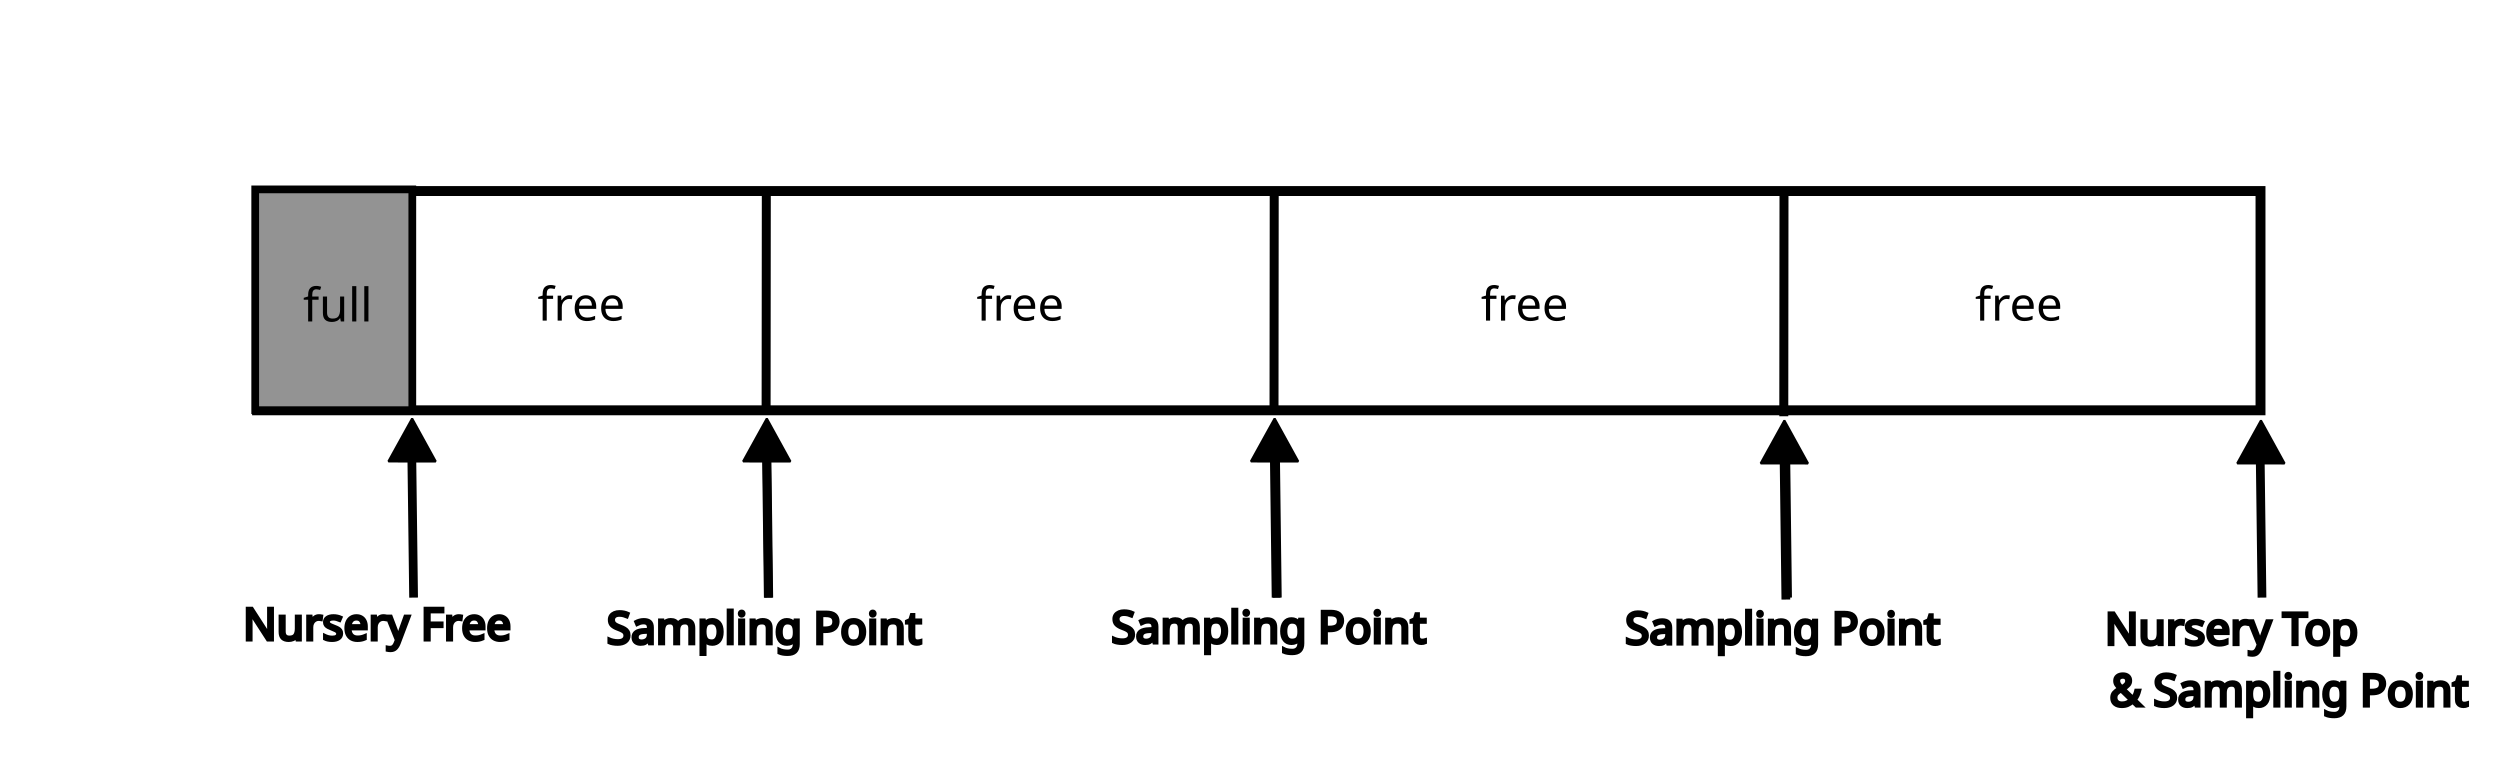
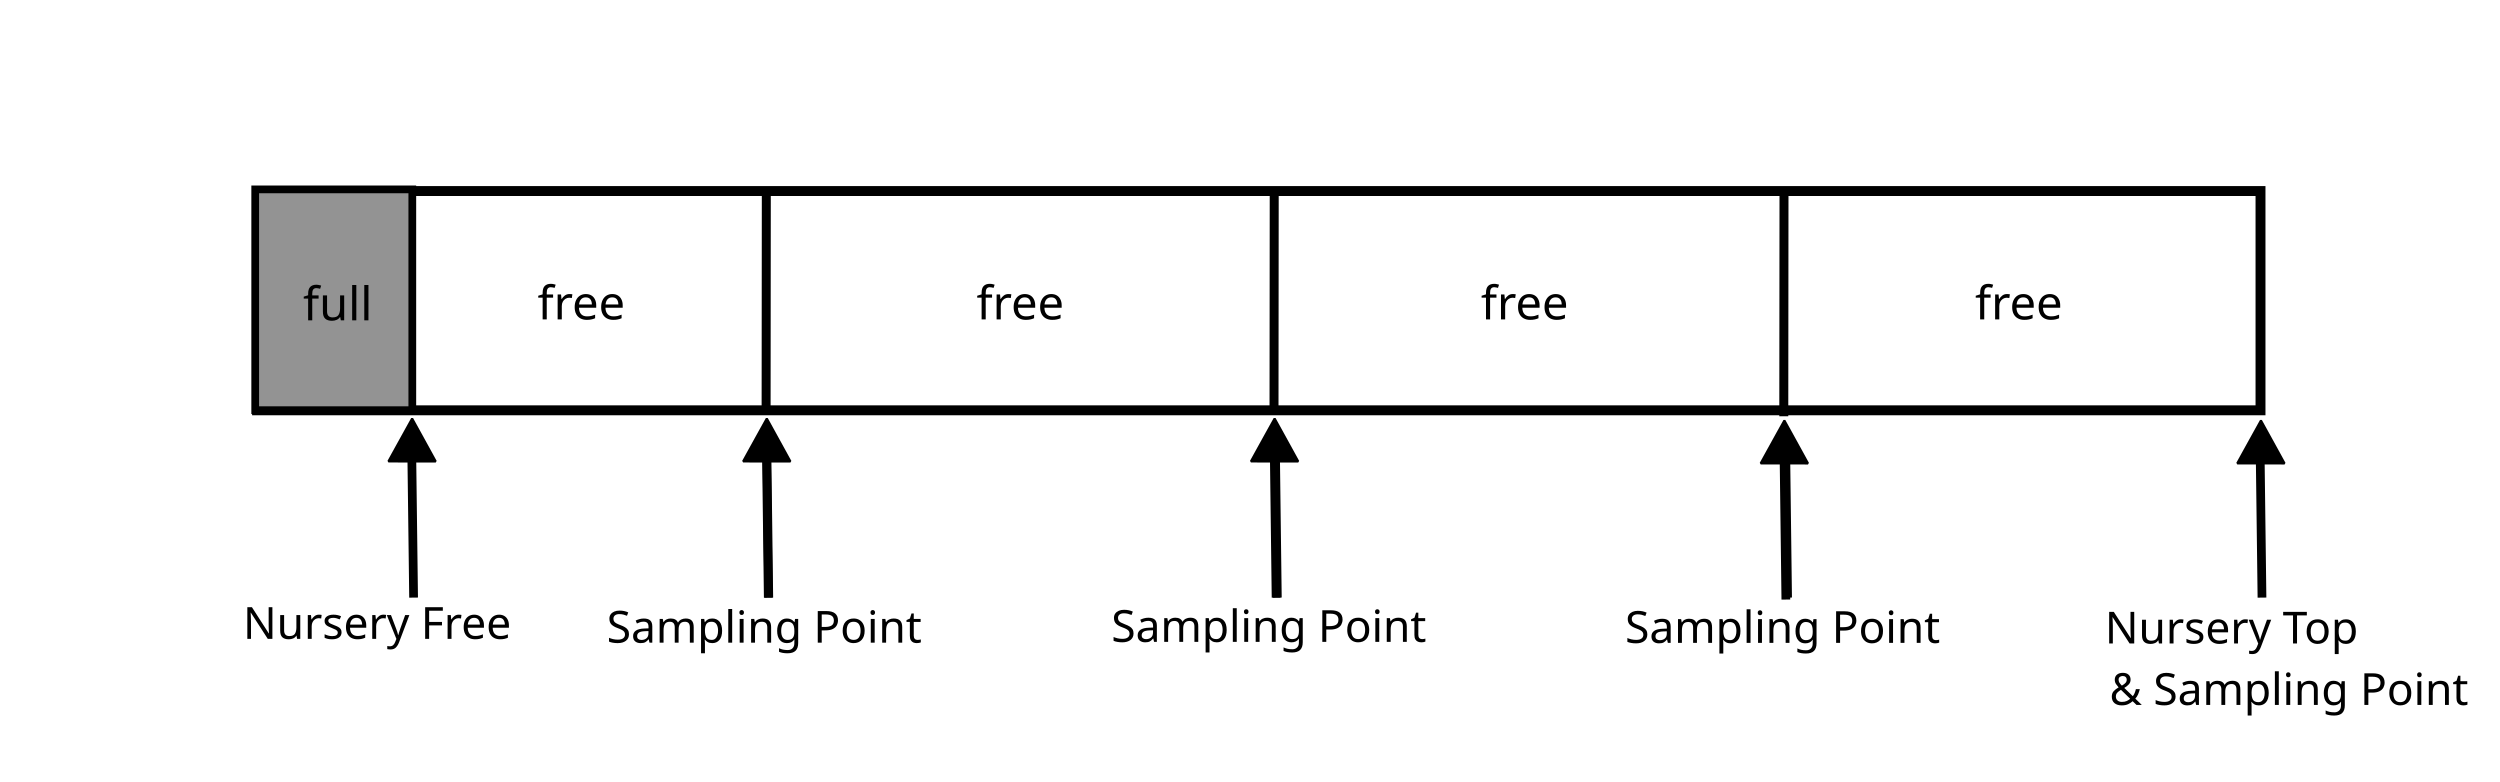
<svg xmlns="http://www.w3.org/2000/svg" width="1280" height="400" viewBox="0 0 338.667 105.833" version="1.1" id="svg1">
  <defs id="defs1">
    <rect x="106.813" y="67.461" width="44.974" height="40.155" id="rect7" />
    <rect x="1025.59" y="68.146" width="110.169" height="89.725" id="rect11" />
    <rect x="219.201" y="111.304" width="728.021" height="69.281" id="rect10" />
    <rect x="252.138" y="102.218" width="657.604" height="69.281" id="rect9" />
    <rect x="757.326" y="520.411" width="274.661" height="40.155" id="rect8" />
    <rect x="1022.35" y="510.773" width="116.45" height="114.041" id="rect6" />
    <rect x="768.569" y="497.121" width="101.994" height="141.346" id="rect5" />
    <rect x="1121.131" y="441.706" width="3.212" height="33.73" id="rect4" />
    <rect x="852.895" y="425.644" width="317.226" height="32.927" id="rect3" />
    <rect x="552.936" y="439.297" width="207.2" height="34.533" id="rect22" />
    <rect x="652" y="231" width="110" height="98" id="rect21" />
    <rect x="192.687" y="244.659" width="141.068" height="25.456" id="rect20" />
    <rect x="204" y="230" width="346" height="54" id="rect18" />
    <linearGradient id="swatch18">
      <stop style="stop-color:#000000;stop-opacity:1;" offset="0" id="stop18" />
    </linearGradient>
    <clipPath clipPathUnits="userSpaceOnUse" id="clipPath5">
      <path id="path5" style="stroke-width:0.1;stroke-linecap:square;paint-order:markers fill stroke;stop-color:#000000" d="M 438.251,553.764 H 1298.121 V 755.159 H 438.251 Z" />
    </clipPath>
    <rect x="192.687" y="244.659" width="141.068" height="25.456" id="rect20-4" />
    <rect x="192.687" y="244.659" width="141.068" height="25.456" id="rect20-1" />
    <rect x="552.936" y="439.297" width="207.2" height="34.533" id="rect22-9" />
    <rect x="552.936" y="439.297" width="207.2" height="34.533" id="rect22-4" />
    <rect x="552.936" y="439.297" width="207.2" height="34.533" id="rect22-5" />
    <rect x="192.687" y="244.659" width="141.068" height="25.456" id="rect20-42" />
    <rect x="192.687" y="244.659" width="141.068" height="25.456" id="rect20-4-3" />
    <rect x="757.326" y="520.411" width="274.661" height="40.155" id="rect8-8" />
    <rect x="192.687" y="244.659" width="141.068" height="25.456" id="rect20-4-4" />
    <rect x="757.326" y="520.411" width="274.661" height="40.155" id="rect8-8-0" />
    <rect x="757.326" y="520.411" width="274.661" height="40.155" id="rect8-8-3" />
    <rect x="757.326" y="520.411" width="274.661" height="40.155" id="rect8-8-6" />
    <rect x="757.326" y="520.411" width="274.661" height="40.155" id="rect8-8-0-4" />
    <rect x="757.326" y="520.411" width="274.661" height="40.155" id="rect8-8-0-8" />
    <rect x="757.326" y="520.411" width="274.661" height="40.155" id="rect8-8-0-9" />
    <rect x="192.687" y="244.659" width="141.068" height="25.456" id="rect20-4-6" />
    <rect x="192.687" y="244.659" width="141.068" height="25.456" id="rect20-4-9" />
    <rect x="192.687" y="244.659" width="141.068" height="25.456" id="rect20-4-0" />
    <rect x="757.326" y="520.411" width="274.661" height="40.155" id="rect8-8-0-8-7" />
  </defs>
  <g id="layer1">
    <text xml:space="preserve" style="font-size:3.175px;text-align:start;writing-mode:lr-tb;direction:ltr;text-anchor:start;fill:#0000b0;fill-opacity:1;stroke-width:0.265" x="44.277" y="50.472" id="text1">
      <tspan id="tspan1" style="fill:#ff00b0;fill-opacity:1;stroke-width:0.265" x="44.277" y="50.472" />
    </text>
    <rect style="fill:none;fill-opacity:1;stroke-width:7.938;stroke-dasharray:none" id="rect1" width="280.017" height="48.507" x="42.025" y="28.156" />
    <rect style="fill:none;fill-opacity:1;stroke:#000000;stroke-width:1.344;stroke-dasharray:none;stroke-opacity:1" id="rect2" width="271.401" height="29.704" x="34.823" y="25.879" />
    <text xml:space="preserve" transform="scale(0.2645833)" id="text18" style="text-align:start;writing-mode:lr-tb;direction:ltr;white-space:pre;shape-inside:url(#rect18);display:inline;fill:none;fill-opacity:1;stroke:#00aa00;stroke-width:7;stroke-dasharray:none;stroke-opacity:1" />
    <text xml:space="preserve" style="font-size:3.175px;text-align:start;writing-mode:lr-tb;direction:ltr;text-anchor:start;fill:#000000;fill-opacity:1;stroke:none;stroke-width:1.852;stroke-dasharray:none;stroke-opacity:1" x="57.623" y="66.042" id="text19">
      <tspan id="tspan19" style="fill:#000000;fill-opacity:1;stroke:none;stroke-width:1.852" x="57.623" y="66.042" />
    </text>
    <text xml:space="preserve" transform="matrix(0.5302038,0,0,0.5245003,30.11575,-90.62366)" id="text20-5" style="font-style:normal;font-variant:normal;font-weight:normal;font-stretch:normal;font-size:12px;font-family:sans-serif;-inkscape-font-specification:'sans-serif, Normal';font-variant-ligatures:normal;font-variant-caps:normal;font-variant-numeric:normal;font-variant-east-asian:normal;text-align:start;writing-mode:lr-tb;direction:ltr;white-space:pre;shape-inside:url(#rect20-4);display:inline;fill:#000000;fill-opacity:1;stroke:none;stroke-width:7;stroke-dasharray:none;stroke-opacity:1">
-       <tspan x="192.688" y="255.577" id="tspan4">free</tspan>
+       <tspan x="192.688" y="255.275" id="tspan2">free</tspan>
    </text>
    <path style="fill:#000000;fill-opacity:1;stroke:#000000;stroke-width:1.185;stroke-dasharray:none;stroke-opacity:1" d="m 55.741,58.284 c 0.287,22.672 0.287,22.672 0.287,22.672 z" id="path22" />
    <path style="fill:#000000;fill-opacity:1;stroke:#000000;stroke-width:1.185;stroke-dasharray:none;stroke-opacity:1" d="m 306.136,58.284 c 0.287,22.672 0.287,22.672 0.287,22.672 z" id="path22-9" />
    <text xml:space="preserve" transform="scale(0.2645833)" id="text4" style="font-style:normal;font-variant:normal;font-weight:normal;font-stretch:normal;font-size:22.667px;font-family:sans-serif;-inkscape-font-specification:'sans-serif, Normal';font-variant-ligatures:normal;font-variant-caps:normal;font-variant-numeric:normal;font-variant-east-asian:normal;text-align:start;writing-mode:lr-tb;direction:ltr;white-space:pre;shape-inside:url(#rect4);display:inline;fill:#000000;stroke:#000000;stroke-width:1.621;stroke-dasharray:none;stroke-dashoffset:18.66" />
-     <text xml:space="preserve" transform="matrix(0.2645833,0,0,0.2645833,84.76462,-55.82909)" id="text8" style="font-style:normal;font-variant:normal;font-weight:normal;font-stretch:normal;font-size:22.667px;font-family:sans-serif;-inkscape-font-specification:'sans-serif, Normal';font-variant-ligatures:normal;font-variant-caps:normal;font-variant-numeric:normal;font-variant-east-asian:normal;text-align:start;writing-mode:lr-tb;direction:ltr;white-space:pre;shape-inside:url(#rect8);display:inline;fill:#000000;stroke:#000000;stroke-width:1.621;stroke-dasharray:none;stroke-dashoffset:18.66">
-       <tspan x="757.326" y="541.034" id="tspan13">Nursery Top</tspan>
+     <text xml:space="preserve" transform="matrix(0.2645833,0,0,0.2645833,84.76462,-55.82909)" id="text8" style="font-style:normal;font-variant:normal;font-weight:normal;font-stretch:normal;font-size:22.667px;font-family:sans-serif;-inkscape-font-specification:'sans-serif, Normal';font-variant-ligatures:normal;font-variant-caps:normal;font-variant-numeric:normal;font-variant-east-asian:normal;text-align:start;writing-mode:lr-tb;direction:ltr;white-space:pre;shape-inside:url(#rect8);display:inline;fill:#000000;stroke:none;stroke-width:1.621;stroke-dasharray:none;stroke-dashoffset:18.66">
+       <tspan x="757.326" y="540.465" id="tspan3">Nursery Top</tspan>
    </text>
    <text xml:space="preserve" transform="scale(0.2645833)" id="text9" style="font-style:normal;font-variant:normal;font-weight:normal;font-stretch:normal;font-size:22.667px;font-family:sans-serif;-inkscape-font-specification:'sans-serif, Normal';font-variant-ligatures:normal;font-variant-caps:normal;font-variant-numeric:normal;font-variant-east-asian:normal;text-align:start;writing-mode:lr-tb;direction:ltr;white-space:pre;shape-inside:url(#rect9);display:inline;fill:#000000;stroke:#000000;stroke-width:1.621;stroke-dasharray:none;stroke-dashoffset:18.66" />
    <rect style="fill:#939393;fill-opacity:1;stroke:#000000;stroke-width:1.047;stroke-dasharray:none;stroke-opacity:1" id="rect2-7" width="21.281" height="29.91" x="34.573" y="25.655" />
-     <text xml:space="preserve" transform="matrix(0.2645833,0,0,0.2645833,-167.4527,-56.45648)" id="text8-2" style="font-style:normal;font-variant:normal;font-weight:normal;font-stretch:normal;font-size:22.667px;font-family:sans-serif;-inkscape-font-specification:'sans-serif, Normal';font-variant-ligatures:normal;font-variant-caps:normal;font-variant-numeric:normal;font-variant-east-asian:normal;text-align:start;writing-mode:lr-tb;direction:ltr;white-space:pre;shape-inside:url(#rect8-8);display:inline;fill:#000000;stroke:#000000;stroke-width:1.621;stroke-dasharray:none;stroke-dashoffset:18.66">
-       <tspan x="757.326" y="541.034" id="tspan14">Nursery Free</tspan>
+     <text xml:space="preserve" transform="matrix(0.2645833,0,0,0.2645833,-167.4527,-56.45648)" id="text8-2" style="font-style:normal;font-variant:normal;font-weight:normal;font-stretch:normal;font-size:22.667px;font-family:sans-serif;-inkscape-font-specification:'sans-serif, Normal';font-variant-ligatures:normal;font-variant-caps:normal;font-variant-numeric:normal;font-variant-east-asian:normal;text-align:start;writing-mode:lr-tb;direction:ltr;white-space:pre;shape-inside:url(#rect8-8);display:inline;fill:#000000;stroke:none;stroke-width:1.621;stroke-dasharray:none;stroke-dashoffset:18.66">
+       <tspan x="757.326" y="540.465" id="tspan4">Nursery Free</tspan>
    </text>
    <text xml:space="preserve" transform="matrix(0.5302038,0,0,0.5245003,-61.11635,-90.50089)" id="text20-5-1" style="font-style:normal;font-variant:normal;font-weight:normal;font-stretch:normal;font-size:12px;font-family:sans-serif;-inkscape-font-specification:'sans-serif, Normal';font-variant-ligatures:normal;font-variant-caps:normal;font-variant-numeric:normal;font-variant-east-asian:normal;text-align:start;writing-mode:lr-tb;direction:ltr;white-space:pre;shape-inside:url(#rect20-4-4);display:inline;fill:#000000;fill-opacity:1;stroke:none;stroke-width:7;stroke-dasharray:none;stroke-opacity:1">
-       <tspan x="192.688" y="255.577" id="tspan15">full</tspan>
+       <tspan x="192.688" y="255.275" id="tspan5">full</tspan>
    </text>
    <path style="fill:#939393;stroke:#000000;stroke-width:1.216;stroke-dashoffset:18.66" d="m 103.782,55.812 0.028,-29.928 z" id="path1" />
    <path style="fill:#939393;stroke:#000000;stroke-width:1.216;stroke-dashoffset:18.66" d="m 172.587,55.462 0.028,-29.928 z" id="path1-1" />
    <path style="fill:#939393;stroke:#000000;stroke-width:1.216;stroke-dashoffset:18.66" d="m 241.644,56.387 0.028,-29.928 z" id="path1-1-7" />
    <path style="fill:#000000;fill-opacity:1;stroke:#000000;stroke-width:1.185;stroke-dasharray:none;stroke-opacity:1" d="m 103.855,58.284 c 0.287,22.672 0.287,22.672 0.287,22.672 z" id="path22-1" />
    <path style="fill:#000000;fill-opacity:1;stroke:#000000;stroke-width:1.185;stroke-dasharray:none;stroke-opacity:1" d="m 172.748,58.284 c 0.287,22.672 0.287,22.672 0.287,22.672 z" id="path22-1-2" />
    <path style="fill:#000000;fill-opacity:1;stroke:#000000;stroke-width:1.185;stroke-dasharray:none;stroke-opacity:1" d="m 241.87,58.284 c 0.287,22.672 0.287,22.672 0.287,22.672 z" id="path22-1-8" />
-     <text xml:space="preserve" transform="matrix(0.2645833,0,0,0.2645833,-118.1807,-55.9385)" id="text8-2-0" style="font-style:normal;font-variant:normal;font-weight:normal;font-stretch:normal;font-size:22.667px;font-family:sans-serif;-inkscape-font-specification:'sans-serif, Normal';font-variant-ligatures:normal;font-variant-caps:normal;font-variant-numeric:normal;font-variant-east-asian:normal;text-align:start;writing-mode:lr-tb;direction:ltr;white-space:pre;shape-inside:url(#rect8-8-0);display:inline;fill:#000000;stroke:#000000;stroke-width:1.621;stroke-dasharray:none;stroke-dashoffset:18.66">
-       <tspan x="757.326" y="541.034" id="tspan16">Sampling Point</tspan>
+     <text xml:space="preserve" transform="matrix(0.2645833,0,0,0.2645833,-118.1807,-55.9385)" id="text8-2-0" style="font-style:normal;font-variant:normal;font-weight:normal;font-stretch:normal;font-size:22.667px;font-family:sans-serif;-inkscape-font-specification:'sans-serif, Normal';font-variant-ligatures:normal;font-variant-caps:normal;font-variant-numeric:normal;font-variant-east-asian:normal;text-align:start;writing-mode:lr-tb;direction:ltr;white-space:pre;shape-inside:url(#rect8-8-0);display:inline;fill:#000000;stroke:none;stroke-width:1.621;stroke-dasharray:none;stroke-dashoffset:18.66">
+       <tspan x="757.326" y="540.465" id="tspan6">Sampling Point</tspan>
    </text>
-     <text xml:space="preserve" transform="matrix(0.2645833,0,0,0.2645833,-49.82912,-56.04668)" id="text8-2-0-6" style="font-style:normal;font-variant:normal;font-weight:normal;font-stretch:normal;font-size:22.667px;font-family:sans-serif;-inkscape-font-specification:'sans-serif, Normal';font-variant-ligatures:normal;font-variant-caps:normal;font-variant-numeric:normal;font-variant-east-asian:normal;text-align:start;writing-mode:lr-tb;direction:ltr;white-space:pre;shape-inside:url(#rect8-8-0-4);display:inline;fill:#000000;stroke:#000000;stroke-width:1.621;stroke-dasharray:none;stroke-dashoffset:18.66">
-       <tspan x="757.326" y="541.034" id="tspan17">Sampling Point</tspan>
+     <text xml:space="preserve" transform="matrix(0.2645833,0,0,0.2645833,-49.82912,-56.04668)" id="text8-2-0-6" style="font-style:normal;font-variant:normal;font-weight:normal;font-stretch:normal;font-size:22.667px;font-family:sans-serif;-inkscape-font-specification:'sans-serif, Normal';font-variant-ligatures:normal;font-variant-caps:normal;font-variant-numeric:normal;font-variant-east-asian:normal;text-align:start;writing-mode:lr-tb;direction:ltr;white-space:pre;shape-inside:url(#rect8-8-0-4);display:inline;fill:#000000;stroke:none;stroke-width:1.621;stroke-dasharray:none;stroke-dashoffset:18.66">
+       <tspan x="757.326" y="540.465" id="tspan7">Sampling Point</tspan>
    </text>
-     <text xml:space="preserve" transform="matrix(0.2645833,0,0,0.2645833,19.77272,-55.90681)" id="text8-2-0-9" style="font-style:normal;font-variant:normal;font-weight:normal;font-stretch:normal;font-size:22.667px;font-family:sans-serif;-inkscape-font-specification:'sans-serif, Normal';font-variant-ligatures:normal;font-variant-caps:normal;font-variant-numeric:normal;font-variant-east-asian:normal;text-align:start;writing-mode:lr-tb;direction:ltr;white-space:pre;shape-inside:url(#rect8-8-0-8);display:inline;fill:#000000;stroke:#000000;stroke-width:1.621;stroke-dasharray:none;stroke-dashoffset:18.66">
-       <tspan x="757.326" y="541.034" id="tspan18">Sampling Point</tspan>
+     <text xml:space="preserve" transform="matrix(0.2645833,0,0,0.2645833,19.77272,-55.90681)" id="text8-2-0-9" style="font-style:normal;font-variant:normal;font-weight:normal;font-stretch:normal;font-size:22.667px;font-family:sans-serif;-inkscape-font-specification:'sans-serif, Normal';font-variant-ligatures:normal;font-variant-caps:normal;font-variant-numeric:normal;font-variant-east-asian:normal;text-align:start;writing-mode:lr-tb;direction:ltr;white-space:pre;shape-inside:url(#rect8-8-0-8);display:inline;fill:#000000;stroke:none;stroke-width:1.621;stroke-dasharray:none;stroke-dashoffset:18.66">
+       <tspan x="757.326" y="540.465" id="tspan8">Sampling Point</tspan>
    </text>
    <text xml:space="preserve" transform="matrix(0.5302038,0,0,0.5245003,-29.34992,-90.62366)" id="text20-5-5" style="font-style:normal;font-variant:normal;font-weight:normal;font-stretch:normal;font-size:12px;font-family:sans-serif;-inkscape-font-specification:'sans-serif, Normal';font-variant-ligatures:normal;font-variant-caps:normal;font-variant-numeric:normal;font-variant-east-asian:normal;text-align:start;writing-mode:lr-tb;direction:ltr;white-space:pre;shape-inside:url(#rect20-4-6);display:inline;fill:#000000;fill-opacity:1;stroke:none;stroke-width:7;stroke-dasharray:none;stroke-opacity:1">
-       <tspan x="192.688" y="255.577" id="tspan20">free</tspan>
+       <tspan x="192.688" y="255.275" id="tspan9">free</tspan>
    </text>
    <text xml:space="preserve" transform="matrix(0.5302038,0,0,0.5245003,98.44382,-90.62366)" id="text20-5-3" style="font-style:normal;font-variant:normal;font-weight:normal;font-stretch:normal;font-size:12px;font-family:sans-serif;-inkscape-font-specification:'sans-serif, Normal';font-variant-ligatures:normal;font-variant-caps:normal;font-variant-numeric:normal;font-variant-east-asian:normal;text-align:start;writing-mode:lr-tb;direction:ltr;white-space:pre;shape-inside:url(#rect20-4-9);display:inline;fill:#000000;fill-opacity:1;stroke:none;stroke-width:7;stroke-dasharray:none;stroke-opacity:1">
-       <tspan x="192.688" y="255.577" id="tspan21">free</tspan>
+       <tspan x="192.688" y="255.275" id="tspan10">free</tspan>
    </text>
    <text xml:space="preserve" transform="matrix(0.5302038,0,0,0.5245003,165.3835,-90.62366)" id="text20-5-6" style="font-style:normal;font-variant:normal;font-weight:normal;font-stretch:normal;font-size:12px;font-family:sans-serif;-inkscape-font-specification:'sans-serif, Normal';font-variant-ligatures:normal;font-variant-caps:normal;font-variant-numeric:normal;font-variant-east-asian:normal;text-align:start;writing-mode:lr-tb;direction:ltr;white-space:pre;shape-inside:url(#rect20-4-0);display:inline;fill:#000000;fill-opacity:1;stroke:none;stroke-width:7;stroke-dasharray:none;stroke-opacity:1">
-       <tspan x="192.688" y="255.577" id="tspan22">free</tspan>
+       <tspan x="192.688" y="255.275" id="tspan11">free</tspan>
    </text>
    <path style="fill:#000000;fill-opacity:1;stroke:#000000;stroke-width:1.323;stroke-linecap:round;stroke-linejoin:bevel;stroke-dashoffset:12.769" id="path6-5" d="M 45.011,123.544 19.477,108.762 45.046,94.04 Z" transform="matrix(0,0.2273704,-0.2172523,0,79.45789,52.26736)" />
    <path style="fill:#000000;fill-opacity:1;stroke:#000000;stroke-width:1.185;stroke-dasharray:none;stroke-opacity:1" d="m 103.79,58.285 c 0.287,22.672 0.287,22.672 0.287,22.672 z" id="path22-4" />
    <path style="fill:#000000;fill-opacity:1;stroke:#000000;stroke-width:1.323;stroke-linecap:round;stroke-linejoin:bevel;stroke-dashoffset:12.769" id="path6-5-5" d="M 45.011,123.544 19.477,108.762 45.046,94.04 Z" transform="matrix(0,0.2273704,-0.2172523,0,127.5064,52.26764)" />
    <path style="fill:#000000;fill-opacity:1;stroke:#000000;stroke-width:1.185;stroke-dasharray:none;stroke-opacity:1" d="m 172.582,58.285 c 0.287,22.672 0.287,22.672 0.287,22.672 z" id="path22-4-6" />
    <path style="fill:#000000;fill-opacity:1;stroke:#000000;stroke-width:1.323;stroke-linecap:round;stroke-linejoin:bevel;stroke-dashoffset:12.769" id="path6-5-5-1" d="M 45.011,123.544 19.477,108.762 45.046,94.04 Z" transform="matrix(0,0.2273704,-0.2172523,0,196.2982,52.26764)" />
    <path style="fill:#000000;fill-opacity:1;stroke:#000000;stroke-width:1.185;stroke-dasharray:none;stroke-opacity:1" d="m 241.638,58.549 c 0.287,22.672 0.287,22.672 0.287,22.672 z" id="path22-4-6-2" />
    <path style="fill:#000000;fill-opacity:1;stroke:#000000;stroke-width:1.323;stroke-linecap:round;stroke-linejoin:bevel;stroke-dashoffset:12.769" id="path6-5-5-1-2" d="M 45.011,123.544 19.477,108.762 45.046,94.04 Z" transform="matrix(0,0.2273704,-0.2172523,0,265.3544,52.53221)" />
    <path style="fill:#000000;fill-opacity:1;stroke:#000000;stroke-width:1.323;stroke-linecap:round;stroke-linejoin:bevel;stroke-dashoffset:12.769" id="path6-5-5-1-2-7" d="M 45.011,123.544 19.477,108.762 45.046,94.04 Z" transform="matrix(0,0.2273704,-0.2172523,0,329.9123,52.53221)" />
-     <text xml:space="preserve" transform="matrix(0.2645833,0,0,0.2645833,85.38693,-47.50326)" id="text8-2-0-9-3" style="font-style:normal;font-variant:normal;font-weight:normal;font-stretch:normal;font-size:22.667px;font-family:sans-serif;-inkscape-font-specification:'sans-serif, Normal';font-variant-ligatures:normal;font-variant-caps:normal;font-variant-numeric:normal;font-variant-east-asian:normal;text-align:start;writing-mode:lr-tb;direction:ltr;white-space:pre;shape-inside:url(#rect8-8-0-8-7);display:inline;fill:#000000;stroke:#000000;stroke-width:1.621;stroke-dasharray:none;stroke-dashoffset:18.66">
-       <tspan x="757.326" y="541.034" id="tspan23">&amp; Sampling Point</tspan>
+     <text xml:space="preserve" transform="matrix(0.2645833,0,0,0.2645833,85.38693,-47.50326)" id="text8-2-0-9-3" style="font-style:normal;font-variant:normal;font-weight:normal;font-stretch:normal;font-size:22.667px;font-family:sans-serif;-inkscape-font-specification:'sans-serif, Normal';font-variant-ligatures:normal;font-variant-caps:normal;font-variant-numeric:normal;font-variant-east-asian:normal;text-align:start;writing-mode:lr-tb;direction:ltr;white-space:pre;shape-inside:url(#rect8-8-0-8-7);display:inline;fill:#000000;stroke:none;stroke-width:1.621;stroke-dasharray:none;stroke-dashoffset:18.66">
+       <tspan x="757.326" y="540.465" id="tspan12">&amp; Sampling Point</tspan>
    </text>
  </g>
</svg>
